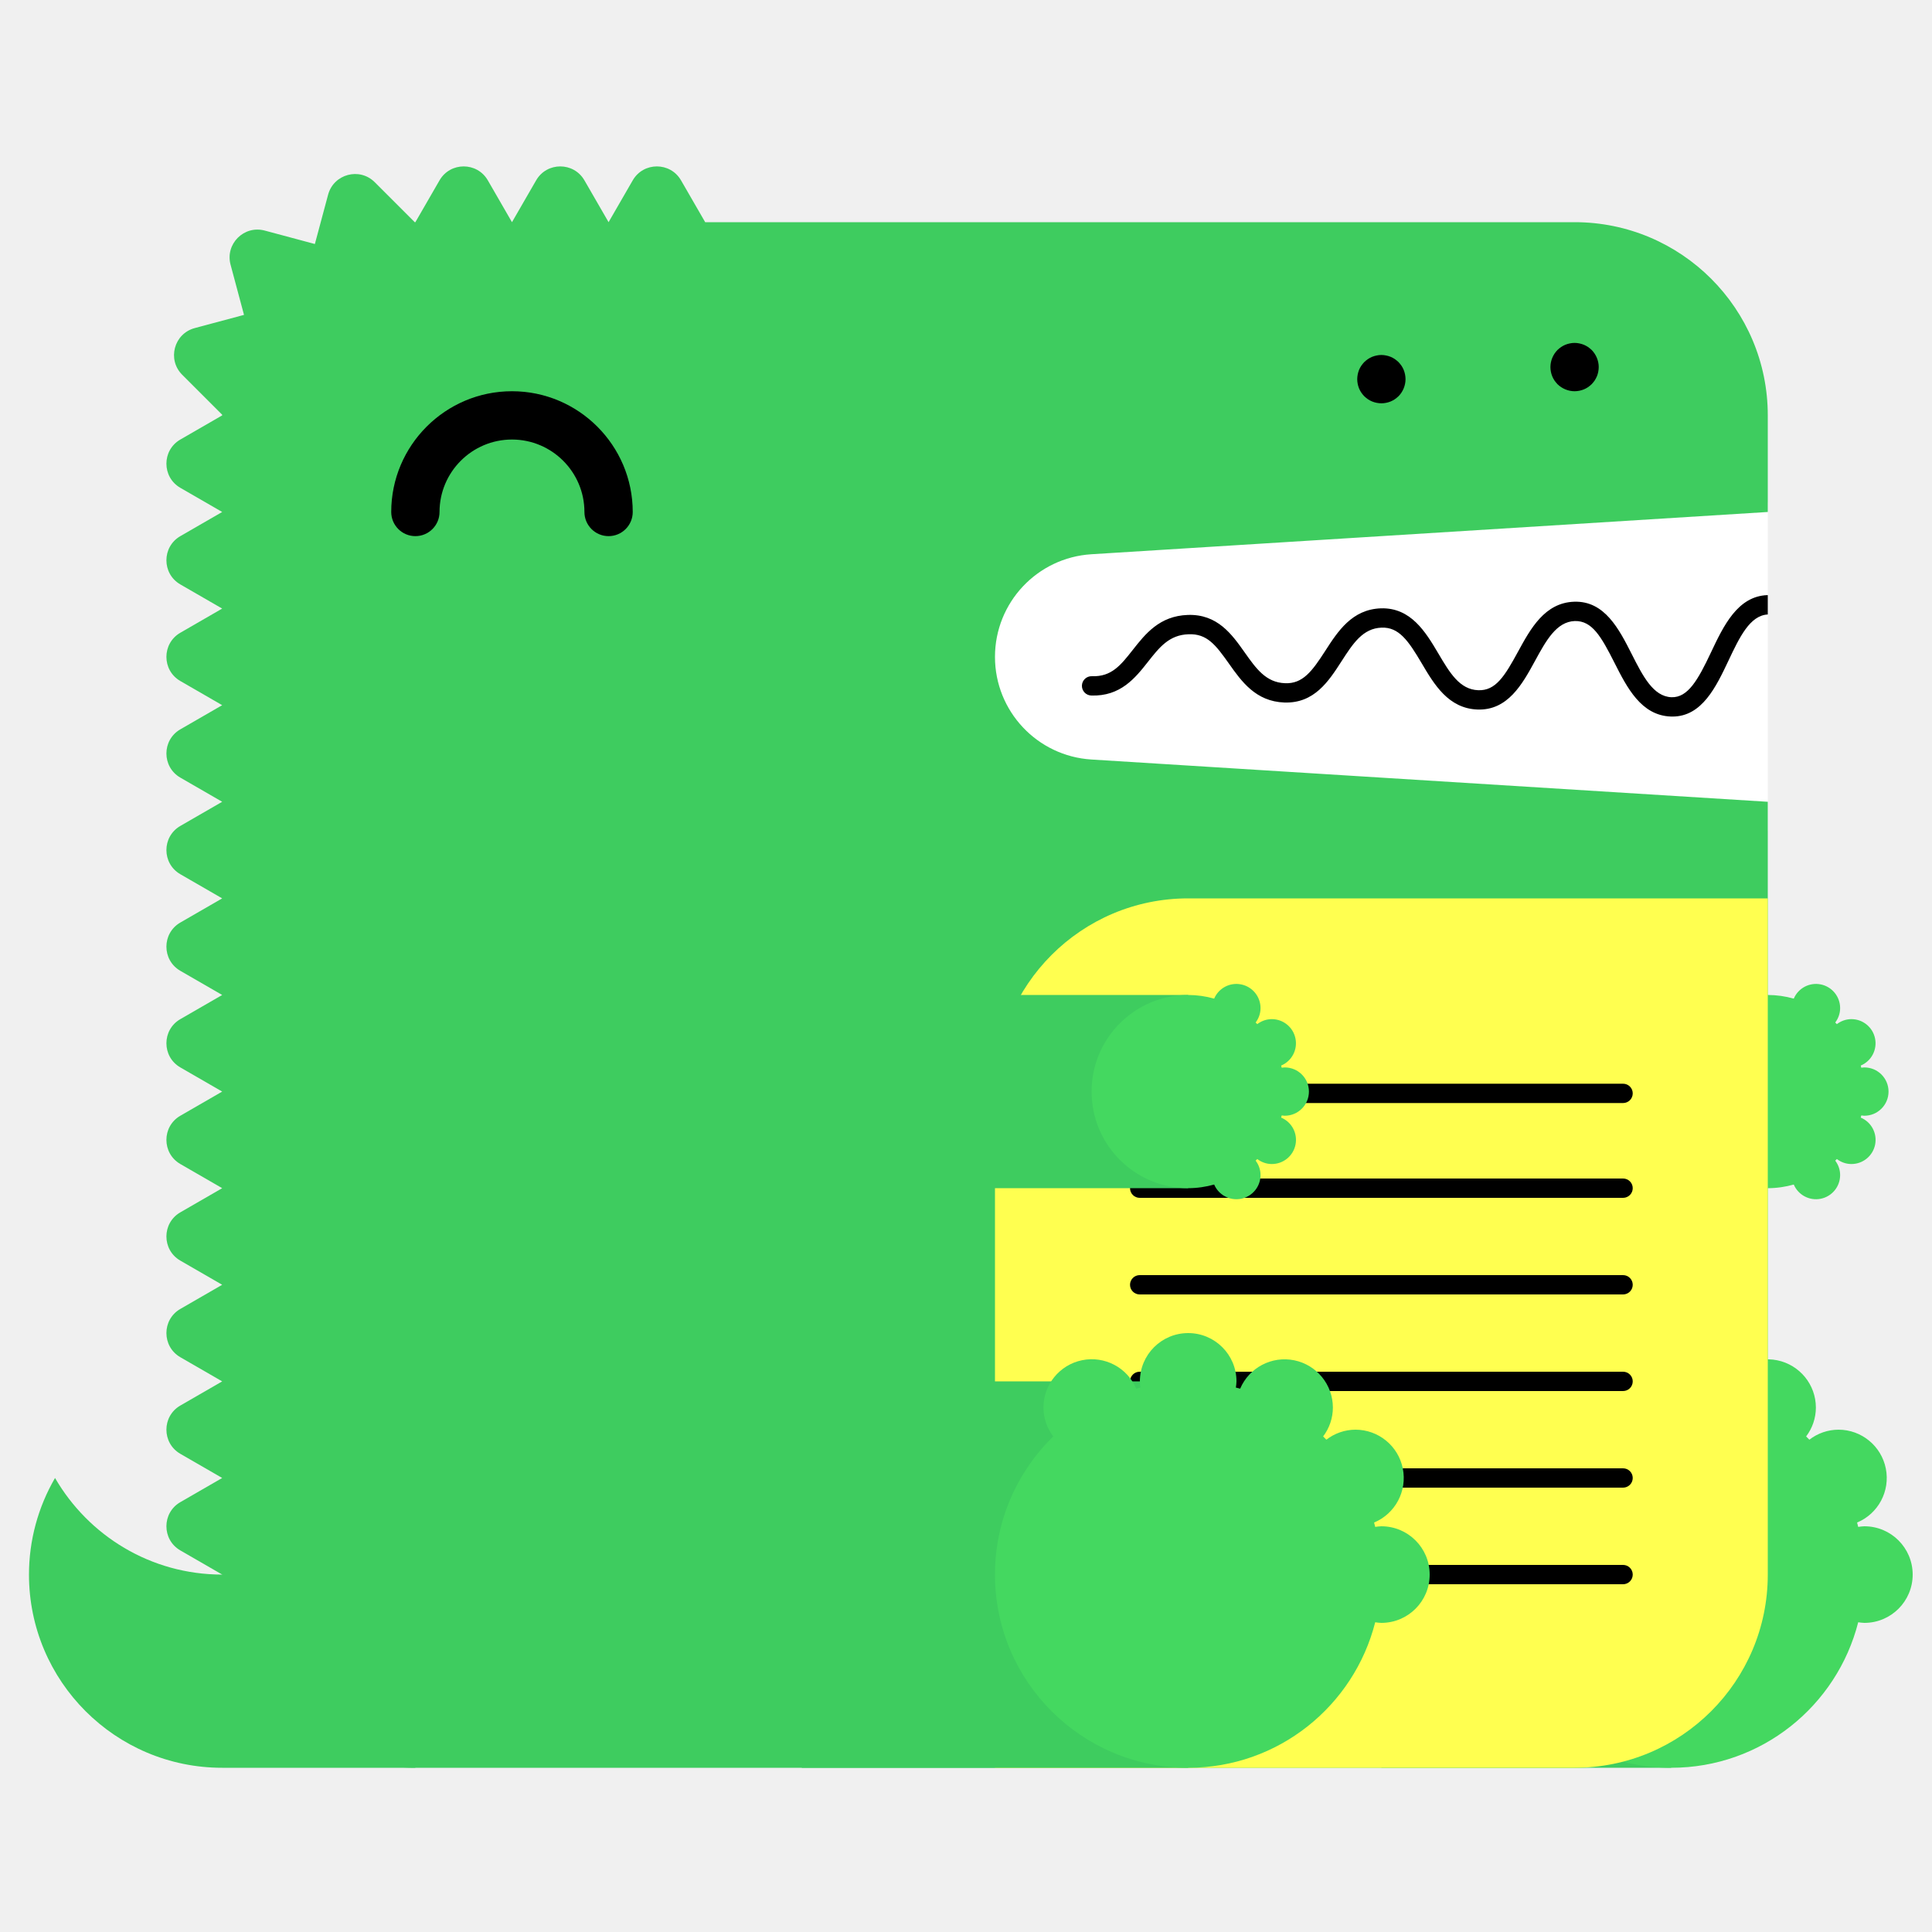
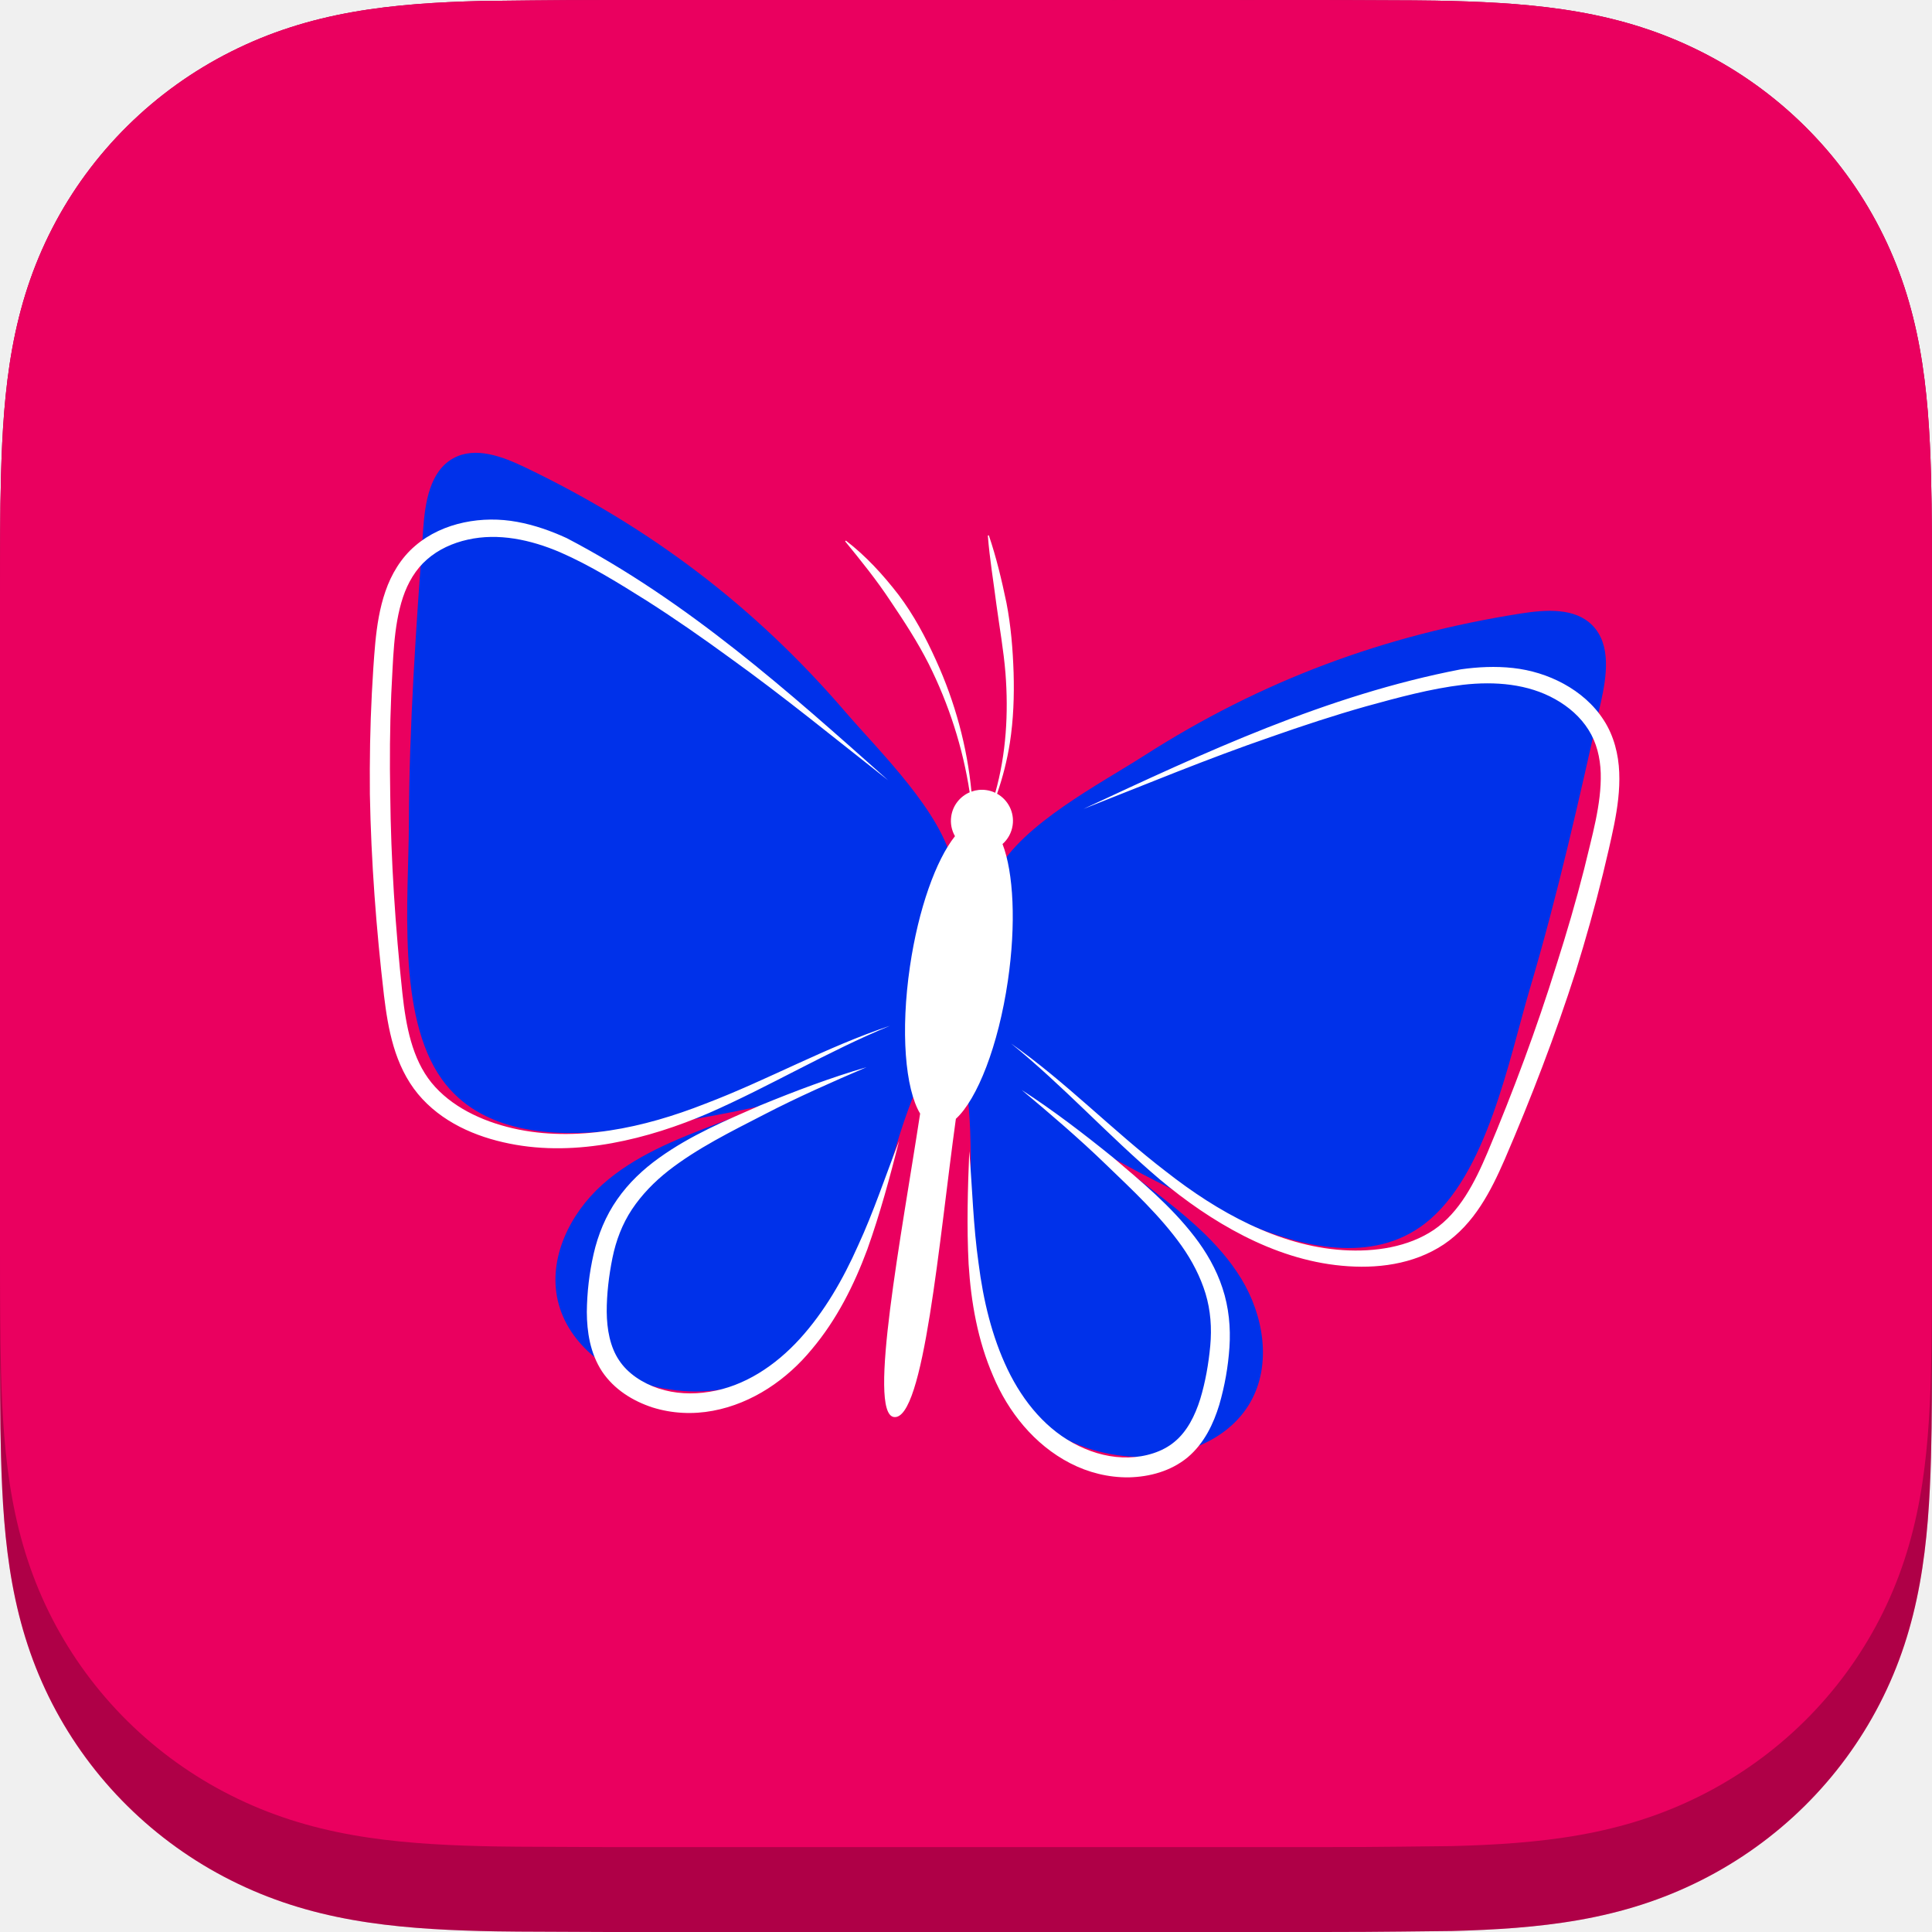
- <svg xmlns="http://www.w3.org/2000/svg" width="200" height="200" viewBox="0 0 200 200">
+ <svg xmlns="http://www.w3.org/2000/svg" xmlns:xlink="http://www.w3.org/1999/xlink" width="1024" height="1024" viewBox="0 0 1024 1024">
+   <defs>
+     <path id="rebeltools-logo-full-a" d="M1024,705.126 C1024,717.3 1024,729.473 1023.929,741.664 C1023.875,751.915 1023.75,762.165 1023.465,772.415 C1022.858,794.733 1021.519,817.281 1017.504,839.352 C1013.435,861.776 1006.796,882.647 996.284,903.024 C985.987,923.031 972.531,941.344 956.469,957.222 C940.407,973.101 921.864,986.421 901.626,996.601 C881.031,1006.975 859.937,1013.556 837.254,1017.578 C814.91,1021.548 792.12,1022.871 769.526,1023.471 C726.088,1024 713.774,1024 701.46,1024 L464.01,1024 L322.558,1024 C275.229,1023.859 264.86,1023.753 254.492,1023.471 C231.898,1022.871 209.108,1021.548 186.764,1017.578 C164.081,1013.556 142.986,1006.975 122.392,996.601 C102.136,986.421 83.611,973.101 67.549,957.222 C51.487,941.344 38.031,923.031 27.716,903.024 C17.222,882.647 10.583,861.776 6.496,839.352 C2.481,817.281 1.16,794.733 0.553,772.415 C0.268,762.165 0.143,751.915 0.089,741.664 C-1.60522146e-12,729.473 0,717.3 0,705.126 L0,565.291 L0,458.709 L0,318.874 C0,306.7 0,294.509 0.089,282.353 C0.143,272.085 0.268,261.835 0.553,251.585 C1.16,229.249 2.481,206.719 6.496,184.631 C10.583,162.207 17.222,141.353 27.716,120.976 C38.031,100.951 51.487,82.638 67.549,66.778 C83.611,50.881 102.136,37.579 122.392,27.399 C142.986,17.025 164.081,10.444 186.764,6.422 C209.108,2.452 231.898,1.129 254.492,0.529 C297.93,0 310.244,0 322.558,0 L464.01,0 L691.358,0 L559.99,0.053 L701.46,0 C748.771,0.141 759.14,0.247 769.526,0.529 C792.12,1.129 814.91,2.452 837.254,6.422 C859.937,10.444 881.031,17.025 901.626,27.399 C921.864,37.579 940.407,50.881 956.469,66.778 C972.531,82.638 985.987,100.951 996.284,120.976 C1006.796,141.353 1013.435,162.207 1017.504,184.631 C1021.519,206.719 1022.858,229.249 1023.465,251.585 C1023.75,261.835 1023.875,272.085 1023.929,282.353 C1024,294.509 1024,306.7 1024,318.874 L1024,458.709 L1024,565.291 L1024,705.126 Z" />
+     <path id="rebeltools-logo-full-b" d="M1024,705.126 C1024,717.3 1024,729.473 1023.929,741.664 C1023.875,751.915 1023.75,762.165 1023.465,772.415 C1022.858,794.733 1021.519,817.281 1017.504,839.352 C1013.435,861.776 1006.796,882.647 996.284,903.024 C985.987,923.031 972.531,941.344 956.469,957.222 C940.407,973.101 921.864,986.421 901.626,996.601 C881.031,1006.975 859.937,1013.556 837.254,1017.578 C814.91,1021.548 792.12,1022.871 769.526,1023.471 C726.088,1024 713.774,1024 701.46,1024 L464.01,1024 L322.558,1024 C275.229,1023.859 264.86,1023.753 254.492,1023.471 C231.898,1022.871 209.108,1021.548 186.764,1017.578 C164.081,1013.556 142.986,1006.975 122.392,996.601 C102.136,986.421 83.611,973.101 67.549,957.222 C51.487,941.344 38.031,923.031 27.716,903.024 C17.222,882.647 10.583,861.776 6.496,839.352 C2.481,817.281 1.16,794.733 0.553,772.415 C0.268,762.165 0.143,751.915 0.089,741.664 C-1.60522146e-12,729.473 0,717.3 0,705.126 L0,565.291 L0,458.709 L0,318.874 C0,306.7 0,294.509 0.089,282.353 C0.143,272.085 0.268,261.835 0.553,251.585 C1.16,229.249 2.481,206.719 6.496,184.631 C10.583,162.207 17.222,141.353 27.716,120.976 C38.031,100.951 51.487,82.638 67.549,66.778 C83.611,50.881 102.136,37.579 122.392,27.399 C142.986,17.025 164.081,10.444 186.764,6.422 C209.108,2.452 231.898,1.129 254.492,0.529 C297.93,0 310.244,0 322.558,0 L464.01,0 L691.358,0 L559.99,0.053 L701.46,0 C748.771,0.141 759.14,0.247 769.526,0.529 C792.12,1.129 814.91,2.452 837.254,6.422 C859.937,10.444 881.031,17.025 901.626,27.399 C921.864,37.579 940.407,50.881 956.469,66.778 C972.531,82.638 985.987,100.951 996.284,120.976 C1006.796,141.353 1013.435,162.207 1017.504,184.631 C1021.519,206.719 1022.858,229.249 1023.465,251.585 C1023.75,261.835 1023.875,272.085 1023.929,282.353 C1024,294.509 1024,306.7 1024,318.874 L1024,458.709 L1024,565.291 L1024,705.126 Z" />
+   </defs>
  <g fill="none" fill-rule="evenodd">
-     <path fill="#FFF" d="M99 52h84v34H99z" />
-     <path d="M23 163c-7.398 0-13.843-4.027-17.303-10A19.886 19.886 0 0 0 3 163c0 11.046 8.954 20 20 20h20v-20H23z" fill="#3ECC5F" />
-     <path d="M112.98 57.376L183 53V43c0-11.046-8.954-20-20-20H73l-2.5-4.33c-1.112-1.925-3.889-1.925-5 0L63 23l-2.5-4.33c-1.111-1.925-3.889-1.925-5 0L53 23l-2.5-4.33c-1.111-1.925-3.889-1.925-5 0L43 23c-.022 0-.042.003-.065.003l-4.142-4.141c-1.57-1.571-4.252-.853-4.828 1.294l-1.369 5.104-5.192-1.392c-2.148-.575-4.111 1.389-3.535 3.536l1.39 5.193-5.102 1.367c-2.148.576-2.867 3.259-1.296 4.83l4.142 4.142c0 .021-.003.042-.003.064l-4.33 2.5c-1.925 1.111-1.925 3.889 0 5L23 53l-4.33 2.5c-1.925 1.111-1.925 3.889 0 5L23 63l-4.33 2.5c-1.925 1.111-1.925 3.889 0 5L23 73l-4.33 2.5c-1.925 1.111-1.925 3.889 0 5L23 83l-4.33 2.5c-1.925 1.111-1.925 3.889 0 5L23 93l-4.33 2.5c-1.925 1.111-1.925 3.889 0 5L23 103l-4.33 2.5c-1.925 1.111-1.925 3.889 0 5L23 113l-4.33 2.5c-1.925 1.111-1.925 3.889 0 5L23 123l-4.33 2.5c-1.925 1.111-1.925 3.889 0 5L23 133l-4.33 2.5c-1.925 1.111-1.925 3.889 0 5L23 143l-4.33 2.5c-1.925 1.111-1.925 3.889 0 5L23 153l-4.33 2.5c-1.925 1.111-1.925 3.889 0 5L23 163c0 11.046 8.954 20 20 20h120c11.046 0 20-8.954 20-20V83l-70.02-4.376A10.645 10.645 0 0 1 103 68c0-5.621 4.37-10.273 9.98-10.624" fill="#3ECC5F" />
-     <path fill="#3ECC5F" d="M143 183h30v-40h-30z" />
-     <path d="M193 158c-.219 0-.428.037-.639.064-.038-.15-.074-.301-.116-.451A5 5 0 0 0 190.32 148a4.96 4.96 0 0 0-3.016 1.036 26.531 26.531 0 0 0-.335-.336 4.955 4.955 0 0 0 1.011-2.987 5 5 0 0 0-9.599-1.959c-.148-.042-.297-.077-.445-.115.027-.211.064-.42.064-.639a5 5 0 0 0-5-5 5 5 0 0 0-5 5c0 .219.037.428.064.639-.148.038-.297.073-.445.115a4.998 4.998 0 0 0-9.599 1.959c0 1.125.384 2.151 1.011 2.987-3.717 3.632-6.031 8.693-6.031 14.3 0 11.046 8.954 20 20 20 9.339 0 17.16-6.41 19.361-15.064.211.027.42.064.639.064a5 5 0 0 0 5-5 5 5 0 0 0-5-5" fill="#44D860" />
-     <path fill="#3ECC5F" d="M153 123h30v-20h-30z" />
-     <path d="M193 115.5a2.5 2.5 0 1 0 0-5c-.109 0-.214.019-.319.032-.02-.075-.037-.15-.058-.225a2.501 2.501 0 0 0-.963-4.807c-.569 0-1.088.197-1.508.518a6.653 6.653 0 0 0-.168-.168c.314-.417.506-.931.506-1.494a2.5 2.5 0 0 0-4.8-.979A9.987 9.987 0 0 0 183 103c-5.522 0-10 4.478-10 10s4.478 10 10 10c.934 0 1.833-.138 2.69-.377a2.5 2.5 0 0 0 4.8-.979c0-.563-.192-1.077-.506-1.494.057-.055.113-.111.168-.168.42.321.939.518 1.508.518a2.5 2.5 0 0 0 .963-4.807c.021-.074.038-.15.058-.225.105.013.21.032.319.032" fill="#44D860" />
-     <path d="M63 55.5a2.5 2.5 0 0 1-2.5-2.5c0-4.136-3.364-7.5-7.5-7.5s-7.5 3.364-7.5 7.5a2.5 2.5 0 1 1-5 0c0-6.893 5.607-12.5 12.5-12.5S65.5 46.107 65.5 53a2.5 2.5 0 0 1-2.5 2.5" fill="#000" />
-     <path d="M103 183h60c11.046 0 20-8.954 20-20V93h-60c-11.046 0-20 8.954-20 20v70z" fill="#FFFF50" />
-     <path d="M168.02 124h-50.04a1 1 0 1 1 0-2h50.04a1 1 0 1 1 0 2m0 20h-50.04a1 1 0 1 1 0-2h50.04a1 1 0 1 1 0 2m0 20h-50.04a1 1 0 1 1 0-2h50.04a1 1 0 1 1 0 2m0-49.814h-50.04a1 1 0 1 1 0-2h50.04a1 1 0 1 1 0 2m0 19.814h-50.04a1 1 0 1 1 0-2h50.04a1 1 0 1 1 0 2m0 20h-50.04a1 1 0 1 1 0-2h50.04a1 1 0 1 1 0 2M183 61.611c-.012 0-.022-.006-.034-.005-3.09.105-4.552 3.196-5.842 5.923-1.346 2.85-2.387 4.703-4.093 4.647-1.889-.068-2.969-2.202-4.113-4.46-1.314-2.594-2.814-5.536-5.963-5.426-3.046.104-4.513 2.794-5.807 5.167-1.377 2.528-2.314 4.065-4.121 3.994-1.927-.07-2.951-1.805-4.136-3.813-1.321-2.236-2.848-4.75-5.936-4.664-2.994.103-4.465 2.385-5.763 4.4-1.373 2.13-2.335 3.428-4.165 3.351-1.973-.07-2.992-1.51-4.171-3.177-1.324-1.873-2.816-3.993-5.895-3.89-2.928.1-4.399 1.97-5.696 3.618-1.232 1.564-2.194 2.802-4.229 2.724a1 1 0 0 0-.072 2c3.017.101 4.545-1.8 5.872-3.487 1.177-1.496 2.193-2.787 4.193-2.855 1.926-.082 2.829 1.115 4.195 3.045 1.297 1.834 2.769 3.914 5.731 4.021 3.103.104 4.596-2.215 5.918-4.267 1.182-1.834 2.202-3.417 4.15-3.484 1.793-.067 2.769 1.35 4.145 3.681 1.297 2.197 2.766 4.686 5.787 4.796 3.125.108 4.634-2.62 5.949-5.035 1.139-2.088 2.214-4.06 4.119-4.126 1.793-.042 2.728 1.595 4.111 4.33 1.292 2.553 2.757 5.445 5.825 5.556l.169.003c3.064 0 4.518-3.075 5.805-5.794 1.139-2.41 2.217-4.68 4.067-4.773v-2z" fill="#000" />
-     <path fill="#3ECC5F" d="M83 183h40v-40H83z" />
-     <path d="M143 158c-.219 0-.428.037-.639.064-.038-.15-.074-.301-.116-.451A5 5 0 0 0 140.32 148a4.96 4.96 0 0 0-3.016 1.036 26.531 26.531 0 0 0-.335-.336 4.955 4.955 0 0 0 1.011-2.987 5 5 0 0 0-9.599-1.959c-.148-.042-.297-.077-.445-.115.027-.211.064-.42.064-.639a5 5 0 0 0-5-5 5 5 0 0 0-5 5c0 .219.037.428.064.639-.148.038-.297.073-.445.115a4.998 4.998 0 0 0-9.599 1.959c0 1.125.384 2.151 1.011 2.987-3.717 3.632-6.031 8.693-6.031 14.3 0 11.046 8.954 20 20 20 9.339 0 17.16-6.41 19.361-15.064.211.027.42.064.639.064a5 5 0 0 0 5-5 5 5 0 0 0-5-5" fill="#44D860" />
-     <path fill="#3ECC5F" d="M83 123h40v-20H83z" />
-     <path d="M133 115.5a2.5 2.5 0 1 0 0-5c-.109 0-.214.019-.319.032-.02-.075-.037-.15-.058-.225a2.501 2.501 0 0 0-.963-4.807c-.569 0-1.088.197-1.508.518a6.653 6.653 0 0 0-.168-.168c.314-.417.506-.931.506-1.494a2.5 2.5 0 0 0-4.8-.979A9.987 9.987 0 0 0 123 103c-5.522 0-10 4.478-10 10s4.478 10 10 10c.934 0 1.833-.138 2.69-.377a2.5 2.5 0 0 0 4.8-.979c0-.563-.192-1.077-.506-1.494.057-.055.113-.111.168-.168.42.321.939.518 1.508.518a2.5 2.5 0 0 0 .963-4.807c.021-.074.038-.15.058-.225.105.013.21.032.319.032" fill="#44D860" />
-     <path d="M143 41.75c-.16 0-.33-.02-.49-.05a2.52 2.52 0 0 1-.47-.14c-.15-.06-.29-.14-.431-.23-.13-.09-.259-.2-.38-.31-.109-.12-.219-.24-.309-.38s-.17-.28-.231-.43a2.619 2.619 0 0 1-.189-.96c0-.16.02-.33.05-.49.03-.16.08-.31.139-.47.061-.15.141-.29.231-.43.09-.13.2-.26.309-.38.121-.11.25-.22.38-.31.141-.09.281-.17.431-.23.149-.06.31-.11.47-.14.32-.07.65-.07.98 0 .159.03.32.08.47.14.149.06.29.14.43.23.13.09.259.2.38.31.11.12.22.25.31.38.09.14.17.28.23.43.06.16.11.31.14.47.029.16.05.33.05.49 0 .66-.271 1.31-.73 1.77-.121.11-.25.22-.38.31-.14.09-.281.17-.43.23a2.565 2.565 0 0 1-.96.19m20-1.25c-.66 0-1.3-.27-1.771-.73a3.802 3.802 0 0 1-.309-.38c-.09-.14-.17-.28-.231-.43a2.619 2.619 0 0 1-.189-.96c0-.66.27-1.3.729-1.77.121-.11.25-.22.38-.31.141-.09.281-.17.431-.23.149-.06.31-.11.47-.14.32-.07.66-.07.98 0 .159.03.32.08.47.14.149.06.29.14.43.23.13.09.259.2.38.31.459.47.73 1.11.73 1.77 0 .16-.021.33-.05.49-.03.16-.08.32-.14.47-.07.15-.14.29-.23.43-.09.13-.2.26-.31.38-.121.11-.25.22-.38.31-.14.09-.281.17-.43.23a2.565 2.565 0 0 1-.96.19" fill="#000" />
+     <use fill="#EA005F" xlink:href="#rebeltools-logo-full-a" />
+     <mask id="rebeltools-logo-full-c" fill="#fff">
+       <use xlink:href="#rebeltools-logo-full-b" />
+     </mask>
+     <use fill="#000" opacity=".25" xlink:href="#rebeltools-logo-full-b" />
+     <path fill="#EA005F" d="M1024,660.126 C1024,672.3 1024,684.473 1023.929,696.664 C1023.875,706.915 1023.75,717.165 1023.465,727.415 C1022.858,749.733 1021.519,772.281 1017.504,794.352 C1013.435,816.776 1006.796,837.647 996.284,858.024 C985.987,878.031 972.531,896.344 956.469,912.222 C940.407,928.101 921.864,941.421 901.626,951.601 C881.031,961.975 859.937,968.556 837.254,972.578 C814.91,976.548 792.12,977.871 769.526,978.471 C726.088,979 713.774,979 701.46,979 L464.01,979 L322.558,979 C275.229,978.859 264.86,978.753 254.492,978.471 C231.898,977.871 209.108,976.548 186.764,972.578 C164.081,968.556 142.986,961.975 122.392,951.601 C102.136,941.421 83.611,928.101 67.549,912.222 C51.487,896.344 38.031,878.031 27.716,858.024 C17.222,837.647 10.583,816.776 6.496,794.352 C2.481,772.281 1.16,749.733 0.553,727.415 C0.268,717.165 0.143,706.915 0.089,696.664 C-1.60522146e-12,684.473 0,672.3 0,660.126 L0,520.291 L0,413.709 L0,273.874 C0,261.7 0,249.509 0.089,237.353 C0.143,227.085 0.268,216.835 0.553,206.585 C1.16,184.249 2.481,161.719 6.496,139.631 C10.583,117.207 17.222,96.353 27.716,75.976 C38.031,55.951 51.487,37.638 67.549,21.778 C83.611,5.881 102.136,-7.421 122.392,-17.601 C142.986,-27.975 164.081,-34.556 186.764,-38.578 C209.108,-42.548 231.898,-43.871 254.492,-44.471 C297.93,-45 310.244,-45 322.558,-45 L464.01,-45 L691.358,-45 L559.99,-44.947 L701.46,-45 C748.771,-44.859 759.14,-44.753 769.526,-44.471 C792.12,-43.871 814.91,-42.548 837.254,-38.578 C859.937,-34.556 881.031,-27.975 901.626,-17.601 C921.864,-7.421 940.407,5.881 956.469,21.778 C972.531,37.638 985.987,55.951 996.284,75.976 C1006.796,96.353 1013.435,117.207 1017.504,139.631 C1021.519,161.719 1022.858,184.249 1023.465,206.585 C1023.75,216.835 1023.875,227.085 1023.929,237.353 C1024,249.509 1024,261.7 1024,273.874 L1024,413.709 L1024,520.291 L1024,660.126 Z" mask="url(#rebeltools-logo-full-c)" />
+     <g fill-rule="nonzero" mask="url(#rebeltools-logo-full-c)">
+       <g transform="translate(196 240)">
+         <path fill="#0031EA" d="M647.998,91.454 C658.026,101.644 655.607,118.276 652.486,132.224 C641.135,182.963 629.784,233.766 614.977,283.635 C603.826,321.197 592.119,383.157 559.195,408.553 C531.212,430.137 493.645,420.941 464.117,408.31 C438.573,397.382 413.65,385.02 389.457,371.365 C397.419,377.383 405.355,383.434 413.266,389.518 C431.442,403.499 449.883,418.09 461.839,437.659 C473.789,457.229 478.098,483.089 466.812,503.053 C454.7,524.475 427.678,533.752 403.124,532.019 C384.926,530.734 366.89,524.21 353.05,512.325 C326.898,489.861 319.354,452.574 318.425,418.111 C317.502,383.643 321.476,348.37 311.87,315.257 L317.82,318.945 C317.131,288.664 327.57,270.723 328.005,239.971 C328.102,232.87 329.69,227.065 332.363,222.08 C345.998,196.679 387,175.505 410.495,160.461 C472.363,120.852 537.579,96.557 610.063,85.174 C623.245,83.111 638.635,81.95 647.998,91.454 Z M44.3,2.873 C55.991,-3.542 70.403,1.987 82.429,7.754 C148.59,39.479 204.08,81.486 251.962,137.203 C270.144,158.36 303.332,190.42 309.094,218.668 C310.228,224.213 310.077,230.224 308.133,237.06 C299.717,266.634 304.56,286.814 295.199,315.627 L301.961,313.805 C283.25,342.76 276.916,377.692 266.132,410.432 C255.343,443.178 237.404,476.728 205.9,490.73 C189.23,498.139 170.082,499.208 152.278,495.212 C128.27,489.823 105.05,473.175 99.601,449.172 C94.52,426.805 106.081,403.277 123.145,387.963 C140.215,372.649 162.074,363.971 183.506,355.806 C192.84,352.248 202.19,348.728 211.555,345.248 C184.448,351.379 157.011,356.066 129.398,359.197 C97.484,362.81 58.858,360.828 38.257,332.111 C14.017,298.328 20.605,235.618 20.718,196.436 C20.858,144.418 24.579,92.491 28.283,40.63 C29.299,26.374 31.761,9.747 44.3,2.873 Z" />
+         <path fill="#FFF" d="M345.512,337.7 C362.263,348.543 378.128,360.709 393.68,373.28 C408.87,386.208 424.422,398.979 437.047,415.363 C443.333,423.49 448.668,432.675 451.957,442.762 C455.31,452.833 456.331,463.703 455.634,474.055 C454.927,484.483 453.166,494.435 450.245,504.565 C447.205,514.528 442.377,524.902 433.494,532.418 C424.514,539.816 413.244,542.754 402.428,543.024 C391.504,543.186 380.714,540.448 371.232,535.545 C352.132,525.712 338.276,508.178 330.381,489.316 C322.168,470.394 318.658,450.095 317.389,430.083 C316.352,409.995 316.913,390.074 317.745,370.154 C319.36,390.031 319.856,409.995 322.659,429.57 C325.143,449.118 329.706,468.407 338.044,485.806 C346.349,503.096 358.979,518.357 375.811,526.403 C384.1,530.447 393.178,532.705 402.174,532.472 C411.143,532.202 420.151,529.562 426.598,524.119 C433.132,518.735 437.387,510.397 440.163,501.471 C442.885,492.518 444.591,482.738 445.46,473.326 C446.33,463.844 445.655,454.518 442.955,445.592 C440.228,436.676 435.816,428.182 430.27,420.32 C419.125,404.633 404.447,390.965 390.186,377.222 C375.925,363.409 360.805,350.492 345.512,337.7 Z M328.097,43.735 C332.093,55.463 334.922,67.462 337.455,79.574 C339.809,91.719 340.819,104.134 341.23,116.527 C341.597,128.92 341.154,141.383 339.264,153.646 C337.81,162.86 335.52,171.919 332.47,180.688 C338.257,183.92 341.739,190.49 340.717,197.44 C340.132,201.432 338.16,204.877 335.361,207.358 C341.188,222.437 342.624,249.622 338.184,279.904 C333.146,314.236 322.013,342.585 310.634,353 C301.771,416.882 293.689,513.383 277.758,511.045 C263.668,508.977 281.955,413.98 291.682,350.227 C283.769,336.989 281.245,306.632 286.285,272.29 C290.777,241.676 300.115,215.822 310.153,203.196 C308.396,200.117 307.616,196.447 308.171,192.667 C309.03,186.803 312.884,182.12 317.954,179.937 C314.333,156.235 306.9,133.235 296.264,111.953 C290.335,100.219 283.163,89.23 275.846,78.392 C268.621,67.441 260.375,57.224 251.951,46.921 L252.329,46.532 C262.957,54.659 272.045,64.638 280.237,75.249 C288.337,85.963 294.671,97.907 300.163,110.09 C310.181,132.089 316.592,155.669 318.896,179.566 C321.357,178.681 324.065,178.372 326.833,178.778 C328.499,179.022 330.069,179.508 331.514,180.194 C337.308,159.57 338.567,137.961 336.92,116.764 C335.932,104.598 333.761,92.578 332.125,80.46 C330.586,68.31 328.529,56.198 327.573,43.843 L328.097,43.735 Z M263.286,325.636 C244.964,333.493 226.777,341.523 209.135,350.66 C191.531,359.726 173.549,368.599 158.364,380.425 C150.793,386.359 144.13,393.228 138.956,400.982 C133.805,408.758 130.484,417.496 128.588,426.832 C126.72,436.093 125.543,445.954 125.575,455.312 C125.672,464.654 127.357,473.866 132.071,480.897 C136.672,487.966 144.54,493.079 153.05,495.92 C161.604,498.722 170.946,499.171 180.05,497.68 C198.486,494.807 214.972,483.818 227.894,469.643 C240.876,455.371 250.79,438.21 258.782,420.196 C267.093,402.251 273.303,383.276 280.561,364.7 C275.636,384.016 270.457,403.261 263.691,422.204 C256.72,441.002 247.529,459.443 234.223,475.205 C221.242,491.006 202.936,503.82 181.816,507.751 C171.324,509.728 160.205,509.247 149.783,505.953 C139.502,502.583 129.555,496.535 123.075,486.869 C116.725,477.117 115.083,465.793 115.034,455.382 C115.148,444.83 116.32,434.797 118.636,424.602 C120.937,414.488 125.041,404.374 131.148,395.685 C137.201,386.969 144.94,379.706 153.299,373.729 C170.098,361.66 188.663,353.894 206.932,345.881 C225.437,338.299 244.132,331.209 263.286,325.636 Z M605.911,114.053 C615.247,115.079 624.465,117.882 632.819,122.445 C641.156,126.997 648.749,133.434 654.052,141.739 C659.435,150.044 661.855,159.916 662.222,169.36 C662.621,178.864 661.293,188.082 659.554,196.965 C657.756,205.848 655.709,214.445 653.609,223.15 C649.37,240.5 644.504,257.683 639.229,274.73 C628.337,308.74 615.539,342.025 601.418,374.776 C597.811,382.995 593.912,391.289 588.793,399.098 C583.717,406.879 577.264,414.18 569.228,419.569 C552.991,430.353 533.329,432.572 515.223,430.871 C496.863,429.192 479.302,423.225 463.226,415.049 C447.113,406.836 432.284,396.479 418.59,384.993 C391.342,361.822 367.522,335.497 339.923,313.108 C369.034,333.569 393.928,359.429 421.916,380.873 C435.762,391.738 450.472,401.463 466.229,408.926 C481.948,416.372 498.769,421.513 515.86,422.588 C532.822,423.673 550.431,420.968 563.996,411.831 C577.55,402.597 585.628,386.878 592.394,370.883 C606.083,338.342 618.449,305.165 628.942,271.48 C634.315,254.68 639.277,237.74 643.619,220.649 C647.669,203.537 652.88,186.295 652.421,169.749 C652.156,161.519 650.207,153.533 645.962,146.848 C641.756,140.114 635.492,134.606 628.321,130.61 C613.854,122.456 596.407,121.003 579.337,122.958 C562.214,125.021 545.015,129.697 528.032,134.379 C511.043,139.19 494.239,144.715 477.542,150.601 C444.046,162.103 411.268,175.759 378.23,188.762 C442.496,158.814 507.231,128.428 578.29,114.761 C587.313,113.492 596.612,113.027 605.911,114.053 Z M78.115,36.607 C87.322,38.297 96.091,41.407 104.375,45.214 C168.505,78.727 221.782,126.43 274.745,173.578 C246.827,151.632 219.357,129.13 190.575,108.486 C176.27,98.059 161.766,87.939 146.873,78.451 C131.947,69.082 116.816,59.665 101.016,52.774 C85.226,45.992 68.092,42.374 51.892,46.024 C43.884,47.795 36.292,51.268 30.335,56.511 C24.341,61.695 20.183,68.785 17.57,76.594 C12.38,92.308 12.407,110.322 11.376,127.877 C10.62,145.492 10.512,163.139 10.825,180.781 C11.203,216.059 13.52,251.392 17.284,286.492 C19.168,303.755 22.387,321.138 32.717,333.871 C43.079,346.518 59.171,354.17 75.733,358.004 C92.414,361.886 110.007,361.8 127.195,359.176 C144.432,356.557 161.323,351.47 177.701,345.038 C210.668,332.537 241.94,314.923 275.706,303.685 C242.836,317.201 212.456,335.572 179.699,349.942 C163.283,357.005 146.106,362.669 128.313,365.904 C110.563,369.117 92.036,369.792 73.967,366.125 C56.131,362.551 37.939,354.78 25.486,339.779 C19.336,332.311 15.253,323.465 12.618,314.55 C9.961,305.608 8.611,296.541 7.52,287.631 C3.4,252.202 0.7,216.643 0.041,180.938 C-0.115,163.096 0.16,145.233 1.089,127.402 C1.575,118.46 2.083,109.636 2.92,100.613 C3.805,91.606 5.177,82.393 8.293,73.408 C11.354,64.465 16.506,55.701 24.055,49.297 C31.518,42.865 40.639,38.875 49.932,36.914 C59.242,34.943 68.875,34.906 78.115,36.607 Z" />
+       </g>
+     </g>
  </g>
</svg>
